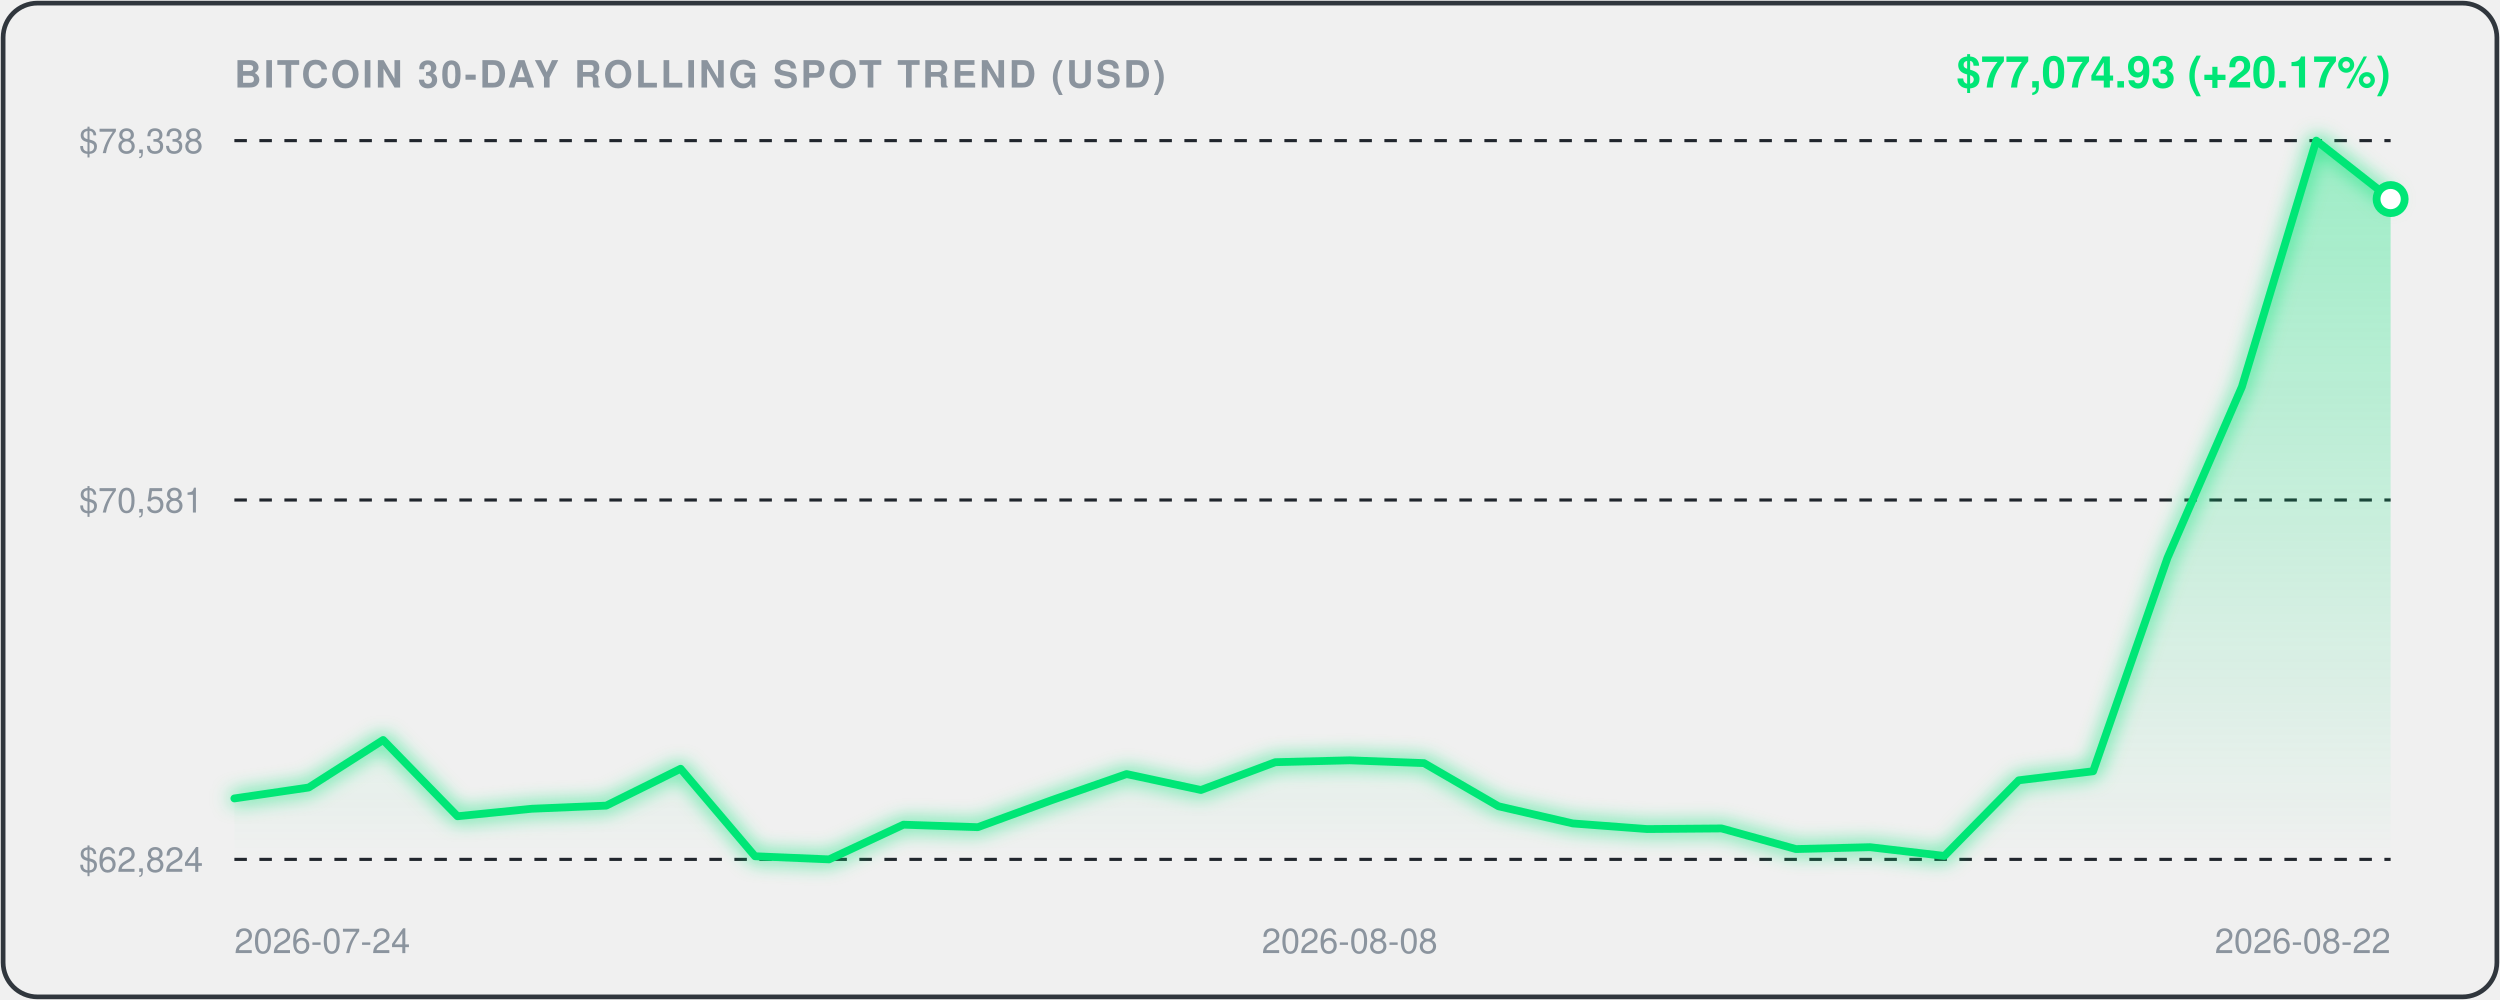
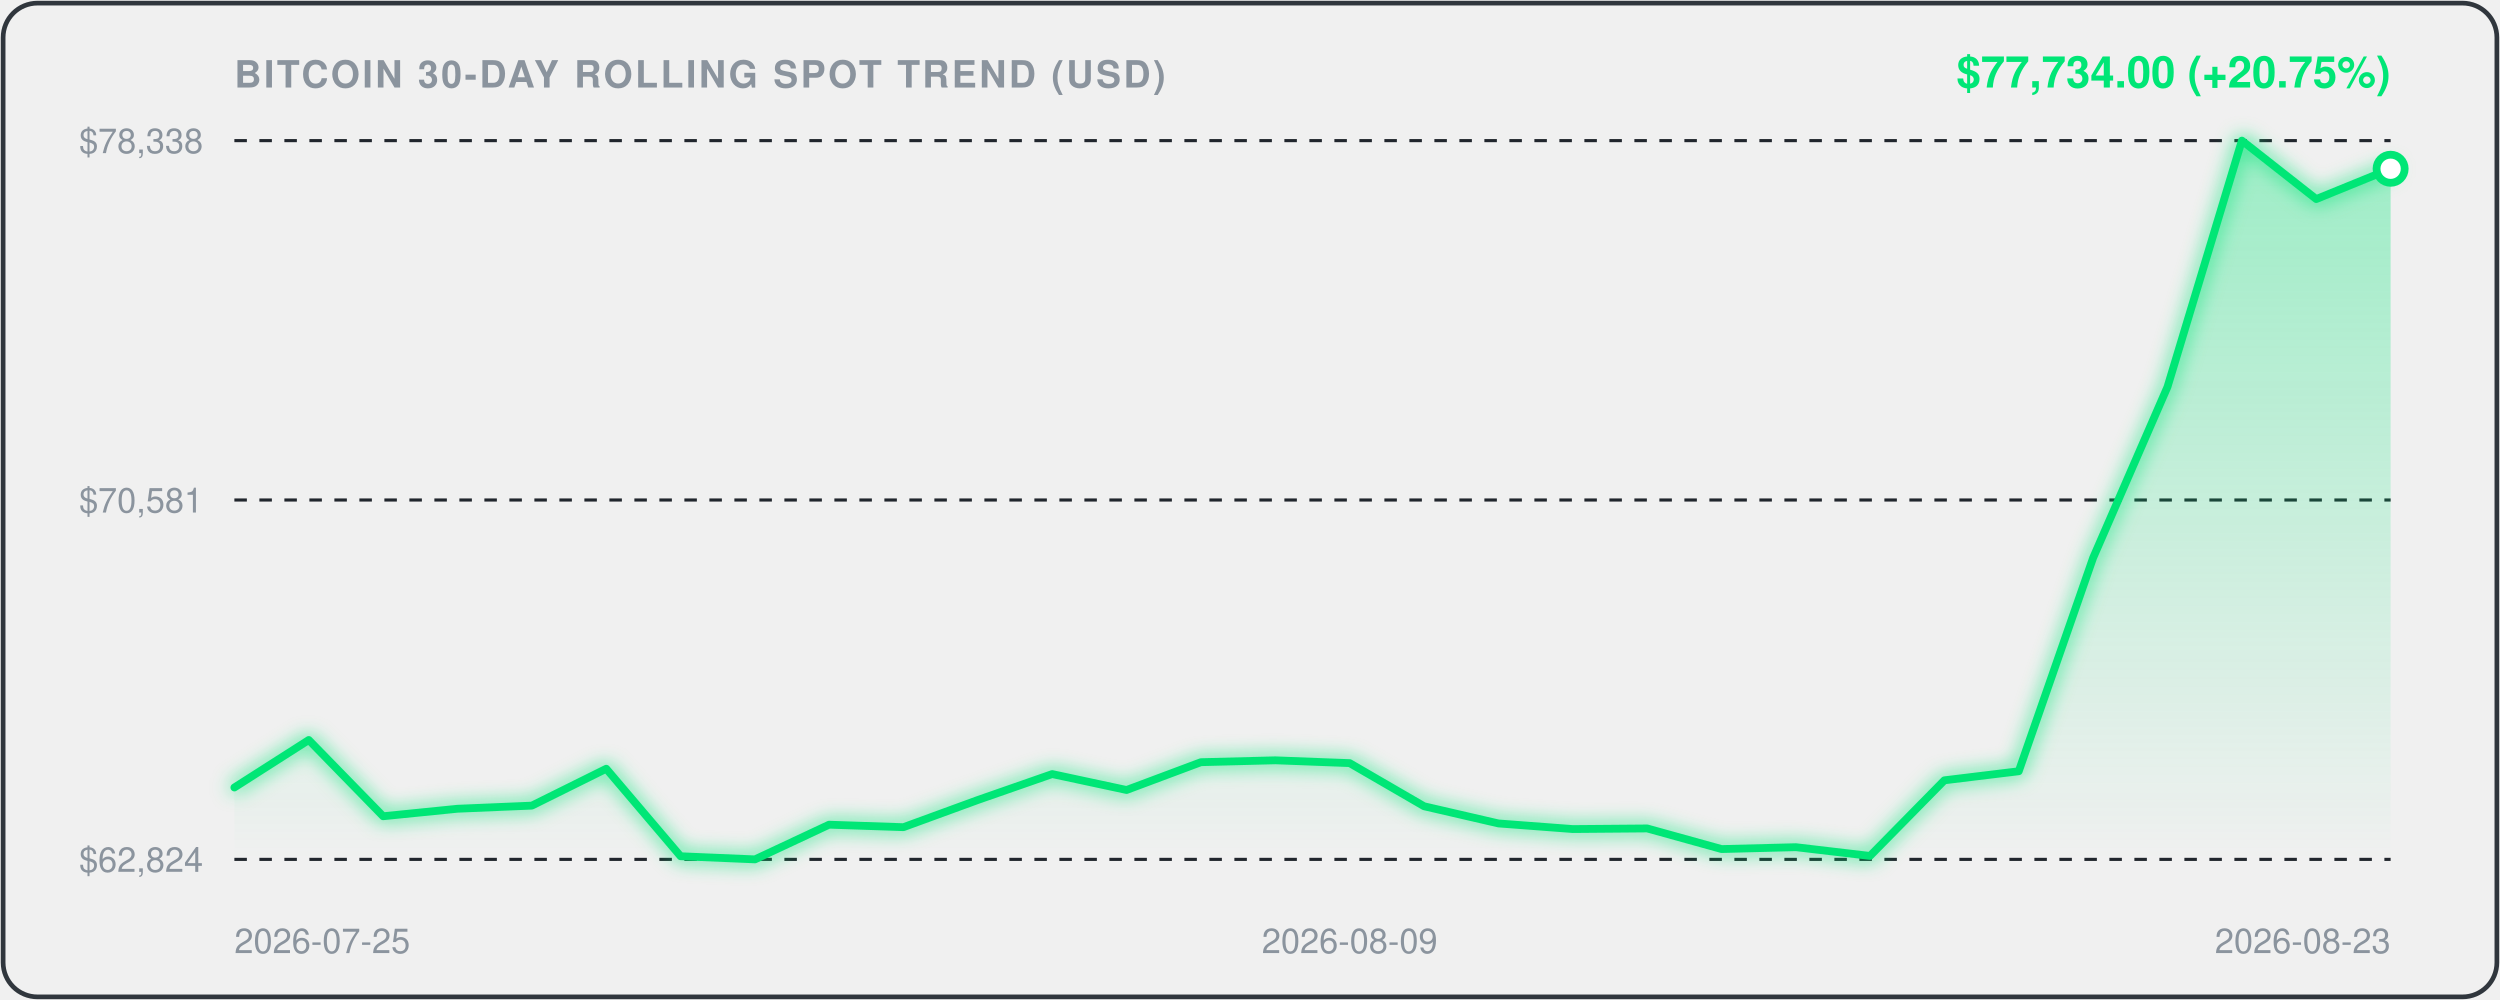
<svg xmlns="http://www.w3.org/2000/svg" viewBox="0 0 800 320" width="100%" height="100%" style="background:#0d1117;border-radius:12px;font-family:-apple-system,BlinkMacSystemFont,'Segoe UI',Helvetica,Arial,sans-serif;">
  <defs>
    <linearGradient id="areaGrad" x1="0" y1="0" x2="0" y2="1">
      <stop offset="0%" stop-color="rgba(0, 230, 118, 0.35)" />
      <stop offset="100%" stop-color="rgba(0, 230, 118, 0.0)" />
    </linearGradient>
    <filter id="glow" x="-20%" y="-20%" width="140%" height="140%">
      <feGaussianBlur stdDeviation="3" result="blur" />
      <feComposite in="SourceGraphic" in2="blur" operator="over" />
    </filter>
  </defs>
  <rect x="1" y="1" width="798" height="318" rx="11" fill="none" stroke="#30363d" stroke-width="1.5" />
  <text x="75" y="28" fill="#8b949e" font-size="12" font-weight="600" letter-spacing="0.8">BITCOIN 30-DAY ROLLING SPOT TREND (USD)</text>
-   <text x="765" y="28" text-anchor="end" fill="#00E676" font-size="14" font-weight="700">$77,074.93 (+20.17%)</text>
+   <text x="765" y="28" text-anchor="end" fill="#00E676" font-size="14" font-weight="700">$77,734.00 (+20.75%)</text>
  <line x1="75" y1="45" x2="765" y2="45" stroke="#21262d" stroke-width="1" stroke-dasharray="4,4" />
  <text x="65" y="49" text-anchor="end" fill="#8b949e" font-size="11">$78,338</text>
  <line x1="75" y1="160.0" x2="765" y2="160.0" stroke="#21262d" stroke-width="1" stroke-dasharray="4,4" />
  <text x="65" y="164.0" text-anchor="end" fill="#8b949e" font-size="11">$70,581</text>
  <line x1="75" y1="275" x2="765" y2="275" stroke="#21262d" stroke-width="1" stroke-dasharray="4,4" />
  <text x="65" y="279" text-anchor="end" fill="#8b949e" font-size="11">$62,824</text>
-   <path d="M 75.0,255.5 L 98.8,252.0 L 122.6,236.8 L 146.4,261.2 L 170.2,258.8 L 194.0,257.8 L 217.8,246.0 L 241.6,274.0 L 265.3,275.0 L 289.1,263.9 L 312.9,264.7 L 336.7,256.0 L 360.5,247.7 L 384.3,252.8 L 408.1,243.9 L 431.9,243.3 L 455.7,244.2 L 479.5,258.0 L 503.3,263.5 L 527.1,265.3 L 550.9,265.1 L 574.7,271.7 L 598.4,271.1 L 622.2,273.9 L 646.0,249.7 L 669.8,246.8 L 693.6,178.5 L 717.4,123.8 L 741.2,45.0 L 765.0,63.7 L 765.0,275.0 L 75.0,275.0 Z" fill="url(#areaGrad)" />
-   <path d="M 75.0,255.5 L 98.8,252.0 L 122.6,236.8 L 146.4,261.2 L 170.2,258.8 L 194.0,257.8 L 217.8,246.0 L 241.6,274.0 L 265.3,275.0 L 289.1,263.9 L 312.9,264.7 L 336.7,256.0 L 360.5,247.7 L 384.3,252.8 L 408.1,243.9 L 431.9,243.3 L 455.7,244.2 L 479.5,258.0 L 503.3,263.5 L 527.1,265.3 L 550.9,265.1 L 574.7,271.7 L 598.4,271.1 L 622.2,273.9 L 646.0,249.7 L 669.8,246.8 L 693.6,178.5 L 717.4,123.8 L 741.2,45.0 L 765.0,63.7" fill="none" stroke="#00E676" stroke-width="2.5" stroke-linecap="round" stroke-linejoin="round" filter="url(#glow)" />
-   <circle cx="765.0" cy="63.7" r="4.5" fill="#ffffff" stroke="#00E676" stroke-width="2.5" />
-   <text x="75.0" y="305" fill="#8b949e" font-size="11" text-anchor="start">2026-07-24</text>
-   <text x="431.9" y="305" fill="#8b949e" font-size="11" text-anchor="middle">2026-08-08</text>
-   <text x="765.0" y="305" fill="#8b949e" font-size="11" text-anchor="end">2026-08-22</text>
+   <path d="M 75.0,252.0 L 98.8,236.8 L 122.6,261.2 L 146.4,258.8 L 170.2,257.8 L 194.0,246.0 L 217.8,274.0 L 241.6,275.0 L 265.3,263.9 L 289.1,264.7 L 312.9,256.0 L 336.7,247.7 L 360.5,252.8 L 384.3,243.9 L 408.1,243.3 L 431.9,244.2 L 455.7,258.0 L 479.5,263.5 L 503.3,265.3 L 527.1,265.1 L 550.9,271.7 L 574.7,271.1 L 598.4,273.9 L 622.2,249.7 L 646.0,246.8 L 669.8,178.5 L 693.6,123.8 L 717.4,45.0 L 741.2,63.7 L 765.0,54.0 L 765.0,275.0 L 75.0,275.0 Z" fill="url(#areaGrad)" />
+   <path d="M 75.0,252.0 L 98.8,236.8 L 122.6,261.2 L 146.4,258.8 L 170.2,257.8 L 194.0,246.0 L 217.8,274.0 L 241.6,275.0 L 265.3,263.9 L 289.1,264.7 L 312.9,256.0 L 336.7,247.7 L 360.5,252.8 L 384.3,243.9 L 408.1,243.3 L 431.9,244.2 L 455.7,258.0 L 479.5,263.5 L 503.3,265.3 L 527.1,265.1 L 550.9,271.7 L 574.7,271.1 L 598.4,273.9 L 622.2,249.7 L 646.0,246.8 L 669.8,178.5 L 693.6,123.8 L 717.4,45.0 L 741.2,63.7 L 765.0,54.0" fill="none" stroke="#00E676" stroke-width="2.5" stroke-linecap="round" stroke-linejoin="round" filter="url(#glow)" />
+   <circle cx="765.0" cy="54.0" r="4.5" fill="#ffffff" stroke="#00E676" stroke-width="2.5" />
+   <text x="75.0" y="305" fill="#8b949e" font-size="11" text-anchor="start">2026-07-25</text>
+   <text x="431.9" y="305" fill="#8b949e" font-size="11" text-anchor="middle">2026-08-09</text>
+   <text x="765.0" y="305" fill="#8b949e" font-size="11" text-anchor="end">2026-08-23</text>
</svg>
